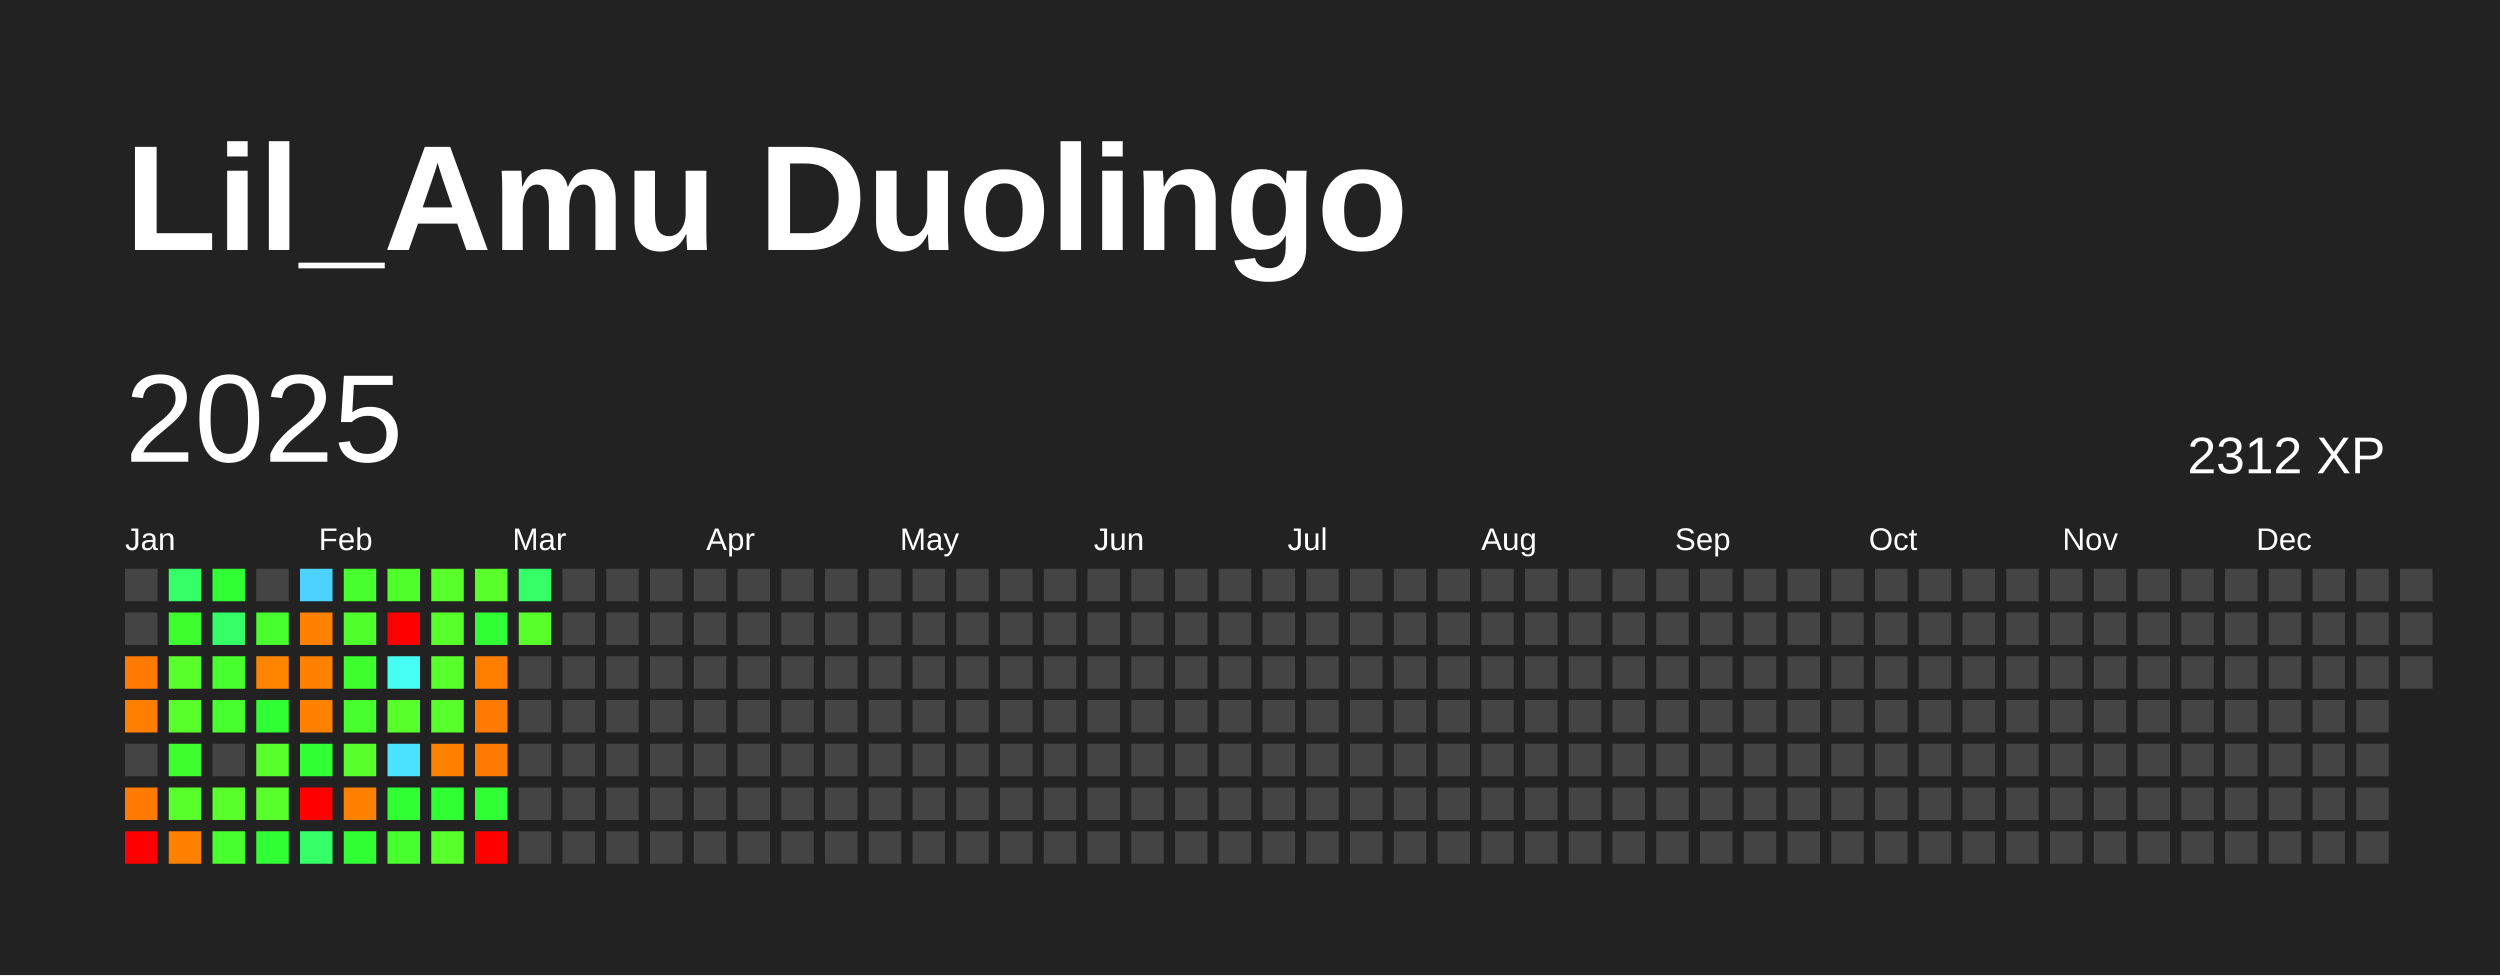
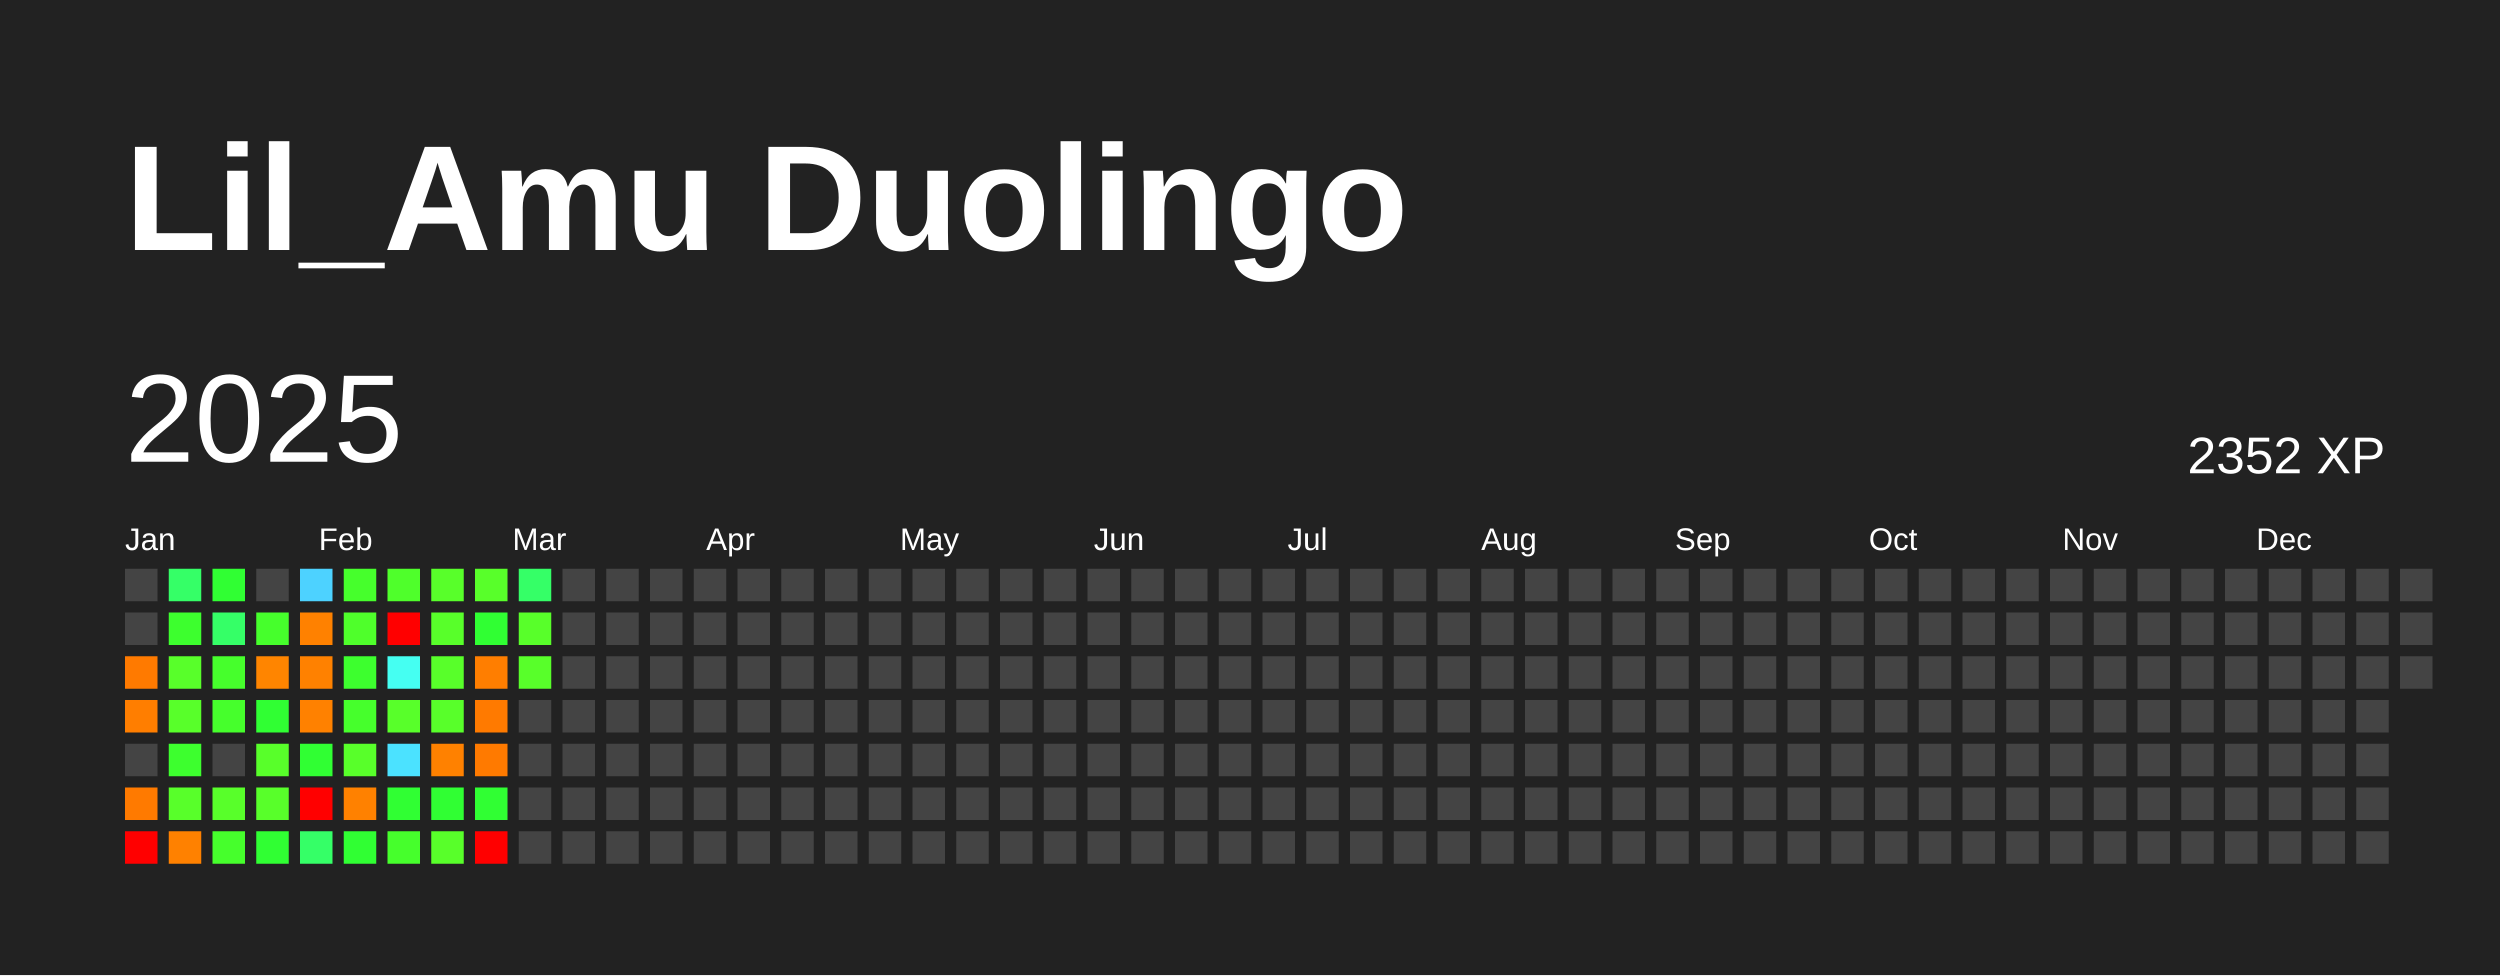
<svg xmlns="http://www.w3.org/2000/svg" baseProfile="full" height="78mm" version="1.1" viewBox="0,0,200,78" width="200mm">
  <defs />
  <rect fill="#222222" height="78" width="200" x="0" y="0" />
  <text fill="#FFFFFF" style="font-size:12px; font-family:Arial; font-weight:bold;" x="10" y="20">Lil_Amu Duolingo</text>
  <text dominant-baseline="hanging" fill="#FFFFFF" style="font-size:10.0px; font-family:Arial;" x="10" y="30">2025</text>
-   <text dominant-baseline="hanging" fill="#FFFFFF" style="font-size:4.125px; font-family:Arial;" x="175" y="35">2312 XP</text>
+   <text dominant-baseline="hanging" fill="#FFFFFF" style="font-size:4.125px; font-family:Arial;" x="175" y="35">2352 XP</text>
  <text fill="#FFFFFF" style="font-size:2.5px; font-family:Arial" x="10.0" y="44">Jan</text>
  <text fill="#FFFFFF" style="font-size:2.5px; font-family:Arial" x="25.5" y="44">Feb</text>
  <text fill="#FFFFFF" style="font-size:2.5px; font-family:Arial" x="41.0" y="44">Mar</text>
  <text fill="#FFFFFF" style="font-size:2.5px; font-family:Arial" x="56.5" y="44">Apr</text>
  <text fill="#FFFFFF" style="font-size:2.5px; font-family:Arial" x="72.0" y="44">May</text>
  <text fill="#FFFFFF" style="font-size:2.5px; font-family:Arial" x="87.5" y="44">Jun</text>
  <text fill="#FFFFFF" style="font-size:2.5px; font-family:Arial" x="103.0" y="44">Jul</text>
  <text fill="#FFFFFF" style="font-size:2.5px; font-family:Arial" x="118.5" y="44">Aug</text>
  <text fill="#FFFFFF" style="font-size:2.5px; font-family:Arial" x="134.0" y="44">Sep</text>
  <text fill="#FFFFFF" style="font-size:2.5px; font-family:Arial" x="149.5" y="44">Oct</text>
  <text fill="#FFFFFF" style="font-size:2.5px; font-family:Arial" x="165.0" y="44">Nov</text>
  <text fill="#FFFFFF" style="font-size:2.5px; font-family:Arial" x="180.5" y="44">Dec</text>
  <rect fill="#444444" height="2.6" width="2.6" x="10.0" y="45.5" />
  <rect fill="#444444" height="2.6" width="2.6" x="10.0" y="49.0" />
  <rect fill="#ff7a00" height="2.6" width="2.6" x="10.0" y="52.5" />
  <rect fill="#ff7e00" height="2.6" width="2.6" x="10.0" y="56.0" />
  <rect fill="#444444" height="2.6" width="2.6" x="10.0" y="59.5" />
  <rect fill="#ff7a00" height="2.6" width="2.6" x="10.0" y="63.0" />
  <rect fill="red" height="2.6" width="2.6" x="10.0" y="66.5" />
  <rect fill="#35ff67" height="2.6" width="2.6" x="13.5" y="45.5" />
  <rect fill="#3dff2e" height="2.6" width="2.6" x="13.5" y="49.0" />
  <rect fill="#58ff2a" height="2.6" width="2.6" x="13.5" y="52.5" />
  <rect fill="#58ff2a" height="2.6" width="2.6" x="13.5" y="56.0" />
  <rect fill="#3dff2e" height="2.6" width="2.6" x="13.5" y="59.5" />
  <rect fill="#58ff2a" height="2.6" width="2.6" x="13.5" y="63.0" />
  <rect fill="#ff8100" height="2.6" width="2.6" x="13.5" y="66.5" />
  <rect fill="#30ff33" height="2.6" width="2.6" x="17.0" y="45.5" />
  <rect fill="#35ff67" height="2.6" width="2.6" x="17.0" y="49.0" />
  <rect fill="#46ff2c" height="2.6" width="2.6" x="17.0" y="52.5" />
  <rect fill="#46ff2c" height="2.6" width="2.6" x="17.0" y="56.0" />
  <rect fill="#444444" height="2.6" width="2.6" x="17.0" y="59.5" />
  <rect fill="#58ff2a" height="2.6" width="2.6" x="17.0" y="63.0" />
  <rect fill="#46ff2c" height="2.6" width="2.6" x="17.0" y="66.5" />
  <rect fill="#444444" height="2.6" width="2.6" x="20.5" y="45.5" />
  <rect fill="#46ff2c" height="2.6" width="2.6" x="20.5" y="49.0" />
  <rect fill="#ff8500" height="2.6" width="2.6" x="20.5" y="52.5" />
  <rect fill="#30ff33" height="2.6" width="2.6" x="20.5" y="56.0" />
  <rect fill="#58ff2a" height="2.6" width="2.6" x="20.5" y="59.5" />
  <rect fill="#58ff2a" height="2.6" width="2.6" x="20.5" y="63.0" />
  <rect fill="#30ff33" height="2.6" width="2.6" x="20.5" y="66.5" />
  <rect fill="#4dd2ff" height="2.6" width="2.6" x="24.0" y="45.5" />
  <rect fill="#ff8100" height="2.6" width="2.6" x="24.0" y="49.0" />
  <rect fill="#ff8100" height="2.6" width="2.6" x="24.0" y="52.5" />
  <rect fill="#ff8100" height="2.6" width="2.6" x="24.0" y="56.0" />
  <rect fill="#30ff33" height="2.6" width="2.6" x="24.0" y="59.5" />
  <rect fill="red" height="2.6" width="2.6" x="24.0" y="63.0" />
  <rect fill="#35ff67" height="2.6" width="2.6" x="24.0" y="66.5" />
  <rect fill="#46ff2c" height="2.6" width="2.6" x="27.5" y="45.5" />
  <rect fill="#4fff2b" height="2.6" width="2.6" x="27.5" y="49.0" />
  <rect fill="#3dff2e" height="2.6" width="2.6" x="27.5" y="52.5" />
  <rect fill="#46ff2c" height="2.6" width="2.6" x="27.5" y="56.0" />
  <rect fill="#58ff2a" height="2.6" width="2.6" x="27.5" y="59.5" />
  <rect fill="#ff8100" height="2.6" width="2.6" x="27.5" y="63.0" />
  <rect fill="#30ff33" height="2.6" width="2.6" x="27.5" y="66.5" />
  <rect fill="#4fff2b" height="2.6" width="2.6" x="31.0" y="45.5" />
  <rect fill="red" height="2.6" width="2.6" x="31.0" y="49.0" />
  <rect fill="#45fff2" height="2.6" width="2.6" x="31.0" y="52.5" />
  <rect fill="#58ff2a" height="2.6" width="2.6" x="31.0" y="56.0" />
  <rect fill="#4be2ff" height="2.6" width="2.6" x="31.0" y="59.5" />
  <rect fill="#30ff33" height="2.6" width="2.6" x="31.0" y="63.0" />
  <rect fill="#46ff2c" height="2.6" width="2.6" x="31.0" y="66.5" />
  <rect fill="#58ff2a" height="2.6" width="2.6" x="34.5" y="45.5" />
  <rect fill="#58ff2a" height="2.6" width="2.6" x="34.5" y="49.0" />
  <rect fill="#58ff2a" height="2.6" width="2.6" x="34.5" y="52.5" />
  <rect fill="#58ff2a" height="2.6" width="2.6" x="34.5" y="56.0" />
  <rect fill="#ff8100" height="2.6" width="2.6" x="34.5" y="59.5" />
  <rect fill="#30ff33" height="2.6" width="2.6" x="34.5" y="63.0" />
  <rect fill="#58ff2a" height="2.6" width="2.6" x="34.5" y="66.5" />
  <rect fill="#58ff2a" height="2.6" width="2.6" x="38.0" y="45.5" />
  <rect fill="#30ff33" height="2.6" width="2.6" x="38.0" y="49.0" />
  <rect fill="#ff7e00" height="2.6" width="2.6" x="38.0" y="52.5" />
  <rect fill="#ff7a00" height="2.6" width="2.6" x="38.0" y="56.0" />
  <rect fill="#ff7a00" height="2.6" width="2.6" x="38.0" y="59.5" />
  <rect fill="#30ff33" height="2.6" width="2.6" x="38.0" y="63.0" />
  <rect fill="red" height="2.6" width="2.6" x="38.0" y="66.5" />
  <rect fill="#35ff67" height="2.6" width="2.6" x="41.5" y="45.5" />
  <rect fill="#58ff2a" height="2.6" width="2.6" x="41.5" y="49.0" />
-   <rect fill="#444444" height="2.6" width="2.6" x="41.5" y="52.5" />
+   <rect fill="#58ff2a" height="2.6" width="2.6" x="41.5" y="52.5" />
  <rect fill="#444444" height="2.6" width="2.6" x="41.5" y="56.0" />
  <rect fill="#444444" height="2.6" width="2.6" x="41.5" y="59.5" />
  <rect fill="#444444" height="2.6" width="2.6" x="41.5" y="63.0" />
  <rect fill="#444444" height="2.6" width="2.6" x="41.5" y="66.5" />
  <rect fill="#444444" height="2.6" width="2.6" x="45.0" y="45.5" />
  <rect fill="#444444" height="2.6" width="2.6" x="45.0" y="49.0" />
  <rect fill="#444444" height="2.6" width="2.6" x="45.0" y="52.5" />
  <rect fill="#444444" height="2.6" width="2.6" x="45.0" y="56.0" />
  <rect fill="#444444" height="2.6" width="2.6" x="45.0" y="59.5" />
  <rect fill="#444444" height="2.6" width="2.6" x="45.0" y="63.0" />
  <rect fill="#444444" height="2.6" width="2.6" x="45.0" y="66.5" />
  <rect fill="#444444" height="2.6" width="2.6" x="48.5" y="45.5" />
  <rect fill="#444444" height="2.6" width="2.6" x="48.5" y="49.0" />
  <rect fill="#444444" height="2.6" width="2.6" x="48.5" y="52.5" />
  <rect fill="#444444" height="2.6" width="2.6" x="48.5" y="56.0" />
  <rect fill="#444444" height="2.6" width="2.6" x="48.5" y="59.5" />
  <rect fill="#444444" height="2.6" width="2.6" x="48.5" y="63.0" />
  <rect fill="#444444" height="2.6" width="2.6" x="48.5" y="66.5" />
  <rect fill="#444444" height="2.6" width="2.6" x="52.0" y="45.5" />
  <rect fill="#444444" height="2.6" width="2.6" x="52.0" y="49.0" />
  <rect fill="#444444" height="2.6" width="2.6" x="52.0" y="52.5" />
  <rect fill="#444444" height="2.6" width="2.6" x="52.0" y="56.0" />
  <rect fill="#444444" height="2.6" width="2.6" x="52.0" y="59.5" />
  <rect fill="#444444" height="2.6" width="2.6" x="52.0" y="63.0" />
  <rect fill="#444444" height="2.6" width="2.6" x="52.0" y="66.5" />
  <rect fill="#444444" height="2.6" width="2.6" x="55.5" y="45.5" />
  <rect fill="#444444" height="2.6" width="2.6" x="55.5" y="49.0" />
  <rect fill="#444444" height="2.6" width="2.6" x="55.5" y="52.5" />
  <rect fill="#444444" height="2.6" width="2.6" x="55.5" y="56.0" />
  <rect fill="#444444" height="2.6" width="2.6" x="55.5" y="59.5" />
  <rect fill="#444444" height="2.6" width="2.6" x="55.5" y="63.0" />
  <rect fill="#444444" height="2.6" width="2.6" x="55.5" y="66.5" />
  <rect fill="#444444" height="2.6" width="2.6" x="59.0" y="45.5" />
  <rect fill="#444444" height="2.6" width="2.6" x="59.0" y="49.0" />
  <rect fill="#444444" height="2.6" width="2.6" x="59.0" y="52.5" />
  <rect fill="#444444" height="2.6" width="2.6" x="59.0" y="56.0" />
  <rect fill="#444444" height="2.6" width="2.6" x="59.0" y="59.5" />
  <rect fill="#444444" height="2.6" width="2.6" x="59.0" y="63.0" />
  <rect fill="#444444" height="2.6" width="2.6" x="59.0" y="66.5" />
  <rect fill="#444444" height="2.6" width="2.6" x="62.5" y="45.5" />
  <rect fill="#444444" height="2.6" width="2.6" x="62.5" y="49.0" />
  <rect fill="#444444" height="2.6" width="2.6" x="62.5" y="52.5" />
  <rect fill="#444444" height="2.6" width="2.6" x="62.5" y="56.0" />
  <rect fill="#444444" height="2.6" width="2.6" x="62.5" y="59.5" />
  <rect fill="#444444" height="2.6" width="2.6" x="62.5" y="63.0" />
  <rect fill="#444444" height="2.6" width="2.6" x="62.5" y="66.5" />
  <rect fill="#444444" height="2.6" width="2.6" x="66.0" y="45.5" />
  <rect fill="#444444" height="2.6" width="2.6" x="66.0" y="49.0" />
  <rect fill="#444444" height="2.6" width="2.6" x="66.0" y="52.5" />
  <rect fill="#444444" height="2.6" width="2.6" x="66.0" y="56.0" />
  <rect fill="#444444" height="2.6" width="2.6" x="66.0" y="59.5" />
  <rect fill="#444444" height="2.6" width="2.6" x="66.0" y="63.0" />
  <rect fill="#444444" height="2.6" width="2.6" x="66.0" y="66.5" />
  <rect fill="#444444" height="2.6" width="2.6" x="69.5" y="45.5" />
  <rect fill="#444444" height="2.6" width="2.6" x="69.5" y="49.0" />
  <rect fill="#444444" height="2.6" width="2.6" x="69.5" y="52.5" />
  <rect fill="#444444" height="2.6" width="2.6" x="69.5" y="56.0" />
  <rect fill="#444444" height="2.6" width="2.6" x="69.5" y="59.5" />
  <rect fill="#444444" height="2.6" width="2.6" x="69.5" y="63.0" />
  <rect fill="#444444" height="2.6" width="2.6" x="69.5" y="66.5" />
  <rect fill="#444444" height="2.6" width="2.6" x="73.0" y="45.5" />
  <rect fill="#444444" height="2.6" width="2.6" x="73.0" y="49.0" />
  <rect fill="#444444" height="2.6" width="2.6" x="73.0" y="52.5" />
  <rect fill="#444444" height="2.6" width="2.6" x="73.0" y="56.0" />
  <rect fill="#444444" height="2.6" width="2.6" x="73.0" y="59.5" />
  <rect fill="#444444" height="2.6" width="2.6" x="73.0" y="63.0" />
  <rect fill="#444444" height="2.6" width="2.6" x="73.0" y="66.5" />
  <rect fill="#444444" height="2.6" width="2.6" x="76.5" y="45.5" />
  <rect fill="#444444" height="2.6" width="2.6" x="76.5" y="49.0" />
  <rect fill="#444444" height="2.6" width="2.6" x="76.5" y="52.5" />
  <rect fill="#444444" height="2.6" width="2.6" x="76.5" y="56.0" />
  <rect fill="#444444" height="2.6" width="2.6" x="76.5" y="59.5" />
  <rect fill="#444444" height="2.6" width="2.6" x="76.5" y="63.0" />
  <rect fill="#444444" height="2.6" width="2.6" x="76.5" y="66.5" />
  <rect fill="#444444" height="2.6" width="2.6" x="80.0" y="45.5" />
  <rect fill="#444444" height="2.6" width="2.6" x="80.0" y="49.0" />
  <rect fill="#444444" height="2.6" width="2.6" x="80.0" y="52.5" />
  <rect fill="#444444" height="2.6" width="2.6" x="80.0" y="56.0" />
  <rect fill="#444444" height="2.6" width="2.6" x="80.0" y="59.5" />
  <rect fill="#444444" height="2.6" width="2.6" x="80.0" y="63.0" />
  <rect fill="#444444" height="2.6" width="2.6" x="80.0" y="66.5" />
  <rect fill="#444444" height="2.6" width="2.6" x="83.5" y="45.5" />
  <rect fill="#444444" height="2.6" width="2.6" x="83.5" y="49.0" />
  <rect fill="#444444" height="2.6" width="2.6" x="83.5" y="52.5" />
  <rect fill="#444444" height="2.6" width="2.6" x="83.5" y="56.0" />
  <rect fill="#444444" height="2.6" width="2.6" x="83.5" y="59.5" />
  <rect fill="#444444" height="2.6" width="2.6" x="83.5" y="63.0" />
  <rect fill="#444444" height="2.6" width="2.6" x="83.5" y="66.5" />
  <rect fill="#444444" height="2.6" width="2.6" x="87.0" y="45.5" />
  <rect fill="#444444" height="2.6" width="2.6" x="87.0" y="49.0" />
  <rect fill="#444444" height="2.6" width="2.6" x="87.0" y="52.5" />
  <rect fill="#444444" height="2.6" width="2.6" x="87.0" y="56.0" />
  <rect fill="#444444" height="2.6" width="2.6" x="87.0" y="59.5" />
  <rect fill="#444444" height="2.6" width="2.6" x="87.0" y="63.0" />
  <rect fill="#444444" height="2.6" width="2.6" x="87.0" y="66.5" />
  <rect fill="#444444" height="2.6" width="2.6" x="90.5" y="45.5" />
  <rect fill="#444444" height="2.6" width="2.6" x="90.5" y="49.0" />
  <rect fill="#444444" height="2.6" width="2.6" x="90.5" y="52.5" />
  <rect fill="#444444" height="2.6" width="2.6" x="90.5" y="56.0" />
  <rect fill="#444444" height="2.6" width="2.6" x="90.5" y="59.5" />
  <rect fill="#444444" height="2.6" width="2.6" x="90.5" y="63.0" />
  <rect fill="#444444" height="2.6" width="2.6" x="90.5" y="66.5" />
  <rect fill="#444444" height="2.6" width="2.6" x="94.0" y="45.5" />
  <rect fill="#444444" height="2.6" width="2.6" x="94.0" y="49.0" />
  <rect fill="#444444" height="2.6" width="2.6" x="94.0" y="52.5" />
  <rect fill="#444444" height="2.6" width="2.6" x="94.0" y="56.0" />
  <rect fill="#444444" height="2.6" width="2.6" x="94.0" y="59.5" />
  <rect fill="#444444" height="2.6" width="2.6" x="94.0" y="63.0" />
  <rect fill="#444444" height="2.6" width="2.6" x="94.0" y="66.5" />
  <rect fill="#444444" height="2.6" width="2.6" x="97.5" y="45.5" />
  <rect fill="#444444" height="2.6" width="2.6" x="97.5" y="49.0" />
  <rect fill="#444444" height="2.6" width="2.6" x="97.5" y="52.5" />
  <rect fill="#444444" height="2.6" width="2.6" x="97.5" y="56.0" />
  <rect fill="#444444" height="2.6" width="2.6" x="97.5" y="59.5" />
  <rect fill="#444444" height="2.6" width="2.6" x="97.5" y="63.0" />
  <rect fill="#444444" height="2.6" width="2.6" x="97.5" y="66.5" />
  <rect fill="#444444" height="2.6" width="2.6" x="101.0" y="45.5" />
  <rect fill="#444444" height="2.6" width="2.6" x="101.0" y="49.0" />
  <rect fill="#444444" height="2.6" width="2.6" x="101.0" y="52.5" />
  <rect fill="#444444" height="2.6" width="2.6" x="101.0" y="56.0" />
  <rect fill="#444444" height="2.6" width="2.6" x="101.0" y="59.5" />
  <rect fill="#444444" height="2.6" width="2.6" x="101.0" y="63.0" />
  <rect fill="#444444" height="2.6" width="2.6" x="101.0" y="66.5" />
  <rect fill="#444444" height="2.6" width="2.6" x="104.5" y="45.5" />
  <rect fill="#444444" height="2.6" width="2.6" x="104.5" y="49.0" />
  <rect fill="#444444" height="2.6" width="2.6" x="104.5" y="52.5" />
  <rect fill="#444444" height="2.6" width="2.6" x="104.5" y="56.0" />
  <rect fill="#444444" height="2.6" width="2.6" x="104.5" y="59.5" />
  <rect fill="#444444" height="2.6" width="2.6" x="104.5" y="63.0" />
  <rect fill="#444444" height="2.6" width="2.6" x="104.5" y="66.5" />
  <rect fill="#444444" height="2.6" width="2.6" x="108.0" y="45.5" />
  <rect fill="#444444" height="2.6" width="2.6" x="108.0" y="49.0" />
  <rect fill="#444444" height="2.6" width="2.6" x="108.0" y="52.5" />
  <rect fill="#444444" height="2.6" width="2.6" x="108.0" y="56.0" />
  <rect fill="#444444" height="2.6" width="2.6" x="108.0" y="59.5" />
  <rect fill="#444444" height="2.6" width="2.6" x="108.0" y="63.0" />
  <rect fill="#444444" height="2.6" width="2.6" x="108.0" y="66.5" />
  <rect fill="#444444" height="2.6" width="2.6" x="111.5" y="45.5" />
  <rect fill="#444444" height="2.6" width="2.6" x="111.5" y="49.0" />
  <rect fill="#444444" height="2.6" width="2.6" x="111.5" y="52.5" />
  <rect fill="#444444" height="2.6" width="2.6" x="111.5" y="56.0" />
  <rect fill="#444444" height="2.6" width="2.6" x="111.5" y="59.5" />
  <rect fill="#444444" height="2.6" width="2.6" x="111.5" y="63.0" />
  <rect fill="#444444" height="2.6" width="2.6" x="111.5" y="66.5" />
  <rect fill="#444444" height="2.6" width="2.6" x="115.0" y="45.5" />
  <rect fill="#444444" height="2.6" width="2.6" x="115.0" y="49.0" />
  <rect fill="#444444" height="2.6" width="2.6" x="115.0" y="52.5" />
  <rect fill="#444444" height="2.6" width="2.6" x="115.0" y="56.0" />
  <rect fill="#444444" height="2.6" width="2.6" x="115.0" y="59.5" />
  <rect fill="#444444" height="2.6" width="2.6" x="115.0" y="63.0" />
  <rect fill="#444444" height="2.6" width="2.6" x="115.0" y="66.5" />
  <rect fill="#444444" height="2.6" width="2.6" x="118.5" y="45.5" />
  <rect fill="#444444" height="2.6" width="2.6" x="118.5" y="49.0" />
  <rect fill="#444444" height="2.6" width="2.6" x="118.5" y="52.5" />
  <rect fill="#444444" height="2.6" width="2.6" x="118.5" y="56.0" />
  <rect fill="#444444" height="2.6" width="2.6" x="118.5" y="59.5" />
  <rect fill="#444444" height="2.6" width="2.6" x="118.5" y="63.0" />
  <rect fill="#444444" height="2.6" width="2.6" x="118.5" y="66.5" />
  <rect fill="#444444" height="2.6" width="2.6" x="122.0" y="45.5" />
  <rect fill="#444444" height="2.6" width="2.6" x="122.0" y="49.0" />
  <rect fill="#444444" height="2.6" width="2.6" x="122.0" y="52.5" />
  <rect fill="#444444" height="2.6" width="2.6" x="122.0" y="56.0" />
  <rect fill="#444444" height="2.6" width="2.6" x="122.0" y="59.5" />
  <rect fill="#444444" height="2.6" width="2.6" x="122.0" y="63.0" />
  <rect fill="#444444" height="2.6" width="2.6" x="122.0" y="66.5" />
  <rect fill="#444444" height="2.6" width="2.6" x="125.5" y="45.5" />
  <rect fill="#444444" height="2.6" width="2.6" x="125.5" y="49.0" />
  <rect fill="#444444" height="2.6" width="2.6" x="125.5" y="52.5" />
  <rect fill="#444444" height="2.6" width="2.6" x="125.5" y="56.0" />
  <rect fill="#444444" height="2.6" width="2.6" x="125.5" y="59.5" />
  <rect fill="#444444" height="2.6" width="2.6" x="125.5" y="63.0" />
  <rect fill="#444444" height="2.6" width="2.6" x="125.5" y="66.5" />
  <rect fill="#444444" height="2.6" width="2.6" x="129.0" y="45.5" />
  <rect fill="#444444" height="2.6" width="2.6" x="129.0" y="49.0" />
  <rect fill="#444444" height="2.6" width="2.6" x="129.0" y="52.5" />
  <rect fill="#444444" height="2.6" width="2.6" x="129.0" y="56.0" />
  <rect fill="#444444" height="2.6" width="2.6" x="129.0" y="59.5" />
  <rect fill="#444444" height="2.6" width="2.6" x="129.0" y="63.0" />
  <rect fill="#444444" height="2.6" width="2.6" x="129.0" y="66.5" />
  <rect fill="#444444" height="2.6" width="2.6" x="132.5" y="45.5" />
  <rect fill="#444444" height="2.6" width="2.6" x="132.5" y="49.0" />
  <rect fill="#444444" height="2.6" width="2.6" x="132.5" y="52.5" />
  <rect fill="#444444" height="2.6" width="2.6" x="132.5" y="56.0" />
  <rect fill="#444444" height="2.6" width="2.6" x="132.5" y="59.5" />
  <rect fill="#444444" height="2.6" width="2.6" x="132.5" y="63.0" />
  <rect fill="#444444" height="2.6" width="2.6" x="132.5" y="66.5" />
  <rect fill="#444444" height="2.6" width="2.6" x="136.0" y="45.5" />
  <rect fill="#444444" height="2.6" width="2.6" x="136.0" y="49.0" />
  <rect fill="#444444" height="2.6" width="2.6" x="136.0" y="52.5" />
  <rect fill="#444444" height="2.6" width="2.6" x="136.0" y="56.0" />
  <rect fill="#444444" height="2.6" width="2.6" x="136.0" y="59.5" />
  <rect fill="#444444" height="2.6" width="2.6" x="136.0" y="63.0" />
  <rect fill="#444444" height="2.6" width="2.6" x="136.0" y="66.5" />
  <rect fill="#444444" height="2.6" width="2.6" x="139.5" y="45.5" />
  <rect fill="#444444" height="2.6" width="2.6" x="139.5" y="49.0" />
  <rect fill="#444444" height="2.6" width="2.6" x="139.5" y="52.5" />
  <rect fill="#444444" height="2.6" width="2.6" x="139.5" y="56.0" />
  <rect fill="#444444" height="2.6" width="2.6" x="139.5" y="59.5" />
  <rect fill="#444444" height="2.6" width="2.6" x="139.5" y="63.0" />
  <rect fill="#444444" height="2.6" width="2.6" x="139.5" y="66.5" />
  <rect fill="#444444" height="2.6" width="2.6" x="143.0" y="45.5" />
  <rect fill="#444444" height="2.6" width="2.6" x="143.0" y="49.0" />
  <rect fill="#444444" height="2.6" width="2.6" x="143.0" y="52.5" />
  <rect fill="#444444" height="2.6" width="2.6" x="143.0" y="56.0" />
  <rect fill="#444444" height="2.6" width="2.6" x="143.0" y="59.5" />
  <rect fill="#444444" height="2.6" width="2.6" x="143.0" y="63.0" />
  <rect fill="#444444" height="2.6" width="2.6" x="143.0" y="66.5" />
  <rect fill="#444444" height="2.6" width="2.6" x="146.5" y="45.5" />
  <rect fill="#444444" height="2.6" width="2.6" x="146.5" y="49.0" />
  <rect fill="#444444" height="2.6" width="2.6" x="146.5" y="52.5" />
  <rect fill="#444444" height="2.6" width="2.6" x="146.5" y="56.0" />
  <rect fill="#444444" height="2.6" width="2.6" x="146.5" y="59.5" />
  <rect fill="#444444" height="2.6" width="2.6" x="146.5" y="63.0" />
  <rect fill="#444444" height="2.6" width="2.6" x="146.5" y="66.5" />
  <rect fill="#444444" height="2.6" width="2.6" x="150.0" y="45.5" />
  <rect fill="#444444" height="2.6" width="2.6" x="150.0" y="49.0" />
  <rect fill="#444444" height="2.6" width="2.6" x="150.0" y="52.5" />
  <rect fill="#444444" height="2.6" width="2.6" x="150.0" y="56.0" />
  <rect fill="#444444" height="2.6" width="2.6" x="150.0" y="59.5" />
  <rect fill="#444444" height="2.6" width="2.6" x="150.0" y="63.0" />
  <rect fill="#444444" height="2.6" width="2.6" x="150.0" y="66.5" />
  <rect fill="#444444" height="2.6" width="2.6" x="153.5" y="45.5" />
  <rect fill="#444444" height="2.6" width="2.6" x="153.5" y="49.0" />
  <rect fill="#444444" height="2.6" width="2.6" x="153.5" y="52.5" />
  <rect fill="#444444" height="2.6" width="2.6" x="153.5" y="56.0" />
  <rect fill="#444444" height="2.6" width="2.6" x="153.5" y="59.5" />
  <rect fill="#444444" height="2.6" width="2.6" x="153.5" y="63.0" />
  <rect fill="#444444" height="2.6" width="2.6" x="153.5" y="66.5" />
  <rect fill="#444444" height="2.6" width="2.6" x="157.0" y="45.5" />
  <rect fill="#444444" height="2.6" width="2.6" x="157.0" y="49.0" />
  <rect fill="#444444" height="2.6" width="2.6" x="157.0" y="52.5" />
  <rect fill="#444444" height="2.6" width="2.6" x="157.0" y="56.0" />
  <rect fill="#444444" height="2.6" width="2.6" x="157.0" y="59.5" />
  <rect fill="#444444" height="2.6" width="2.6" x="157.0" y="63.0" />
  <rect fill="#444444" height="2.6" width="2.6" x="157.0" y="66.5" />
  <rect fill="#444444" height="2.6" width="2.6" x="160.5" y="45.5" />
  <rect fill="#444444" height="2.6" width="2.6" x="160.5" y="49.0" />
  <rect fill="#444444" height="2.6" width="2.6" x="160.5" y="52.5" />
  <rect fill="#444444" height="2.6" width="2.6" x="160.5" y="56.0" />
  <rect fill="#444444" height="2.6" width="2.6" x="160.5" y="59.5" />
  <rect fill="#444444" height="2.6" width="2.6" x="160.5" y="63.0" />
  <rect fill="#444444" height="2.6" width="2.6" x="160.5" y="66.5" />
  <rect fill="#444444" height="2.6" width="2.6" x="164.0" y="45.5" />
  <rect fill="#444444" height="2.6" width="2.6" x="164.0" y="49.0" />
  <rect fill="#444444" height="2.6" width="2.6" x="164.0" y="52.5" />
  <rect fill="#444444" height="2.6" width="2.6" x="164.0" y="56.0" />
  <rect fill="#444444" height="2.6" width="2.6" x="164.0" y="59.5" />
  <rect fill="#444444" height="2.6" width="2.6" x="164.0" y="63.0" />
  <rect fill="#444444" height="2.6" width="2.6" x="164.0" y="66.5" />
  <rect fill="#444444" height="2.6" width="2.6" x="167.5" y="45.5" />
  <rect fill="#444444" height="2.6" width="2.6" x="167.5" y="49.0" />
  <rect fill="#444444" height="2.6" width="2.6" x="167.5" y="52.5" />
  <rect fill="#444444" height="2.6" width="2.6" x="167.5" y="56.0" />
  <rect fill="#444444" height="2.6" width="2.6" x="167.5" y="59.5" />
  <rect fill="#444444" height="2.6" width="2.6" x="167.5" y="63.0" />
  <rect fill="#444444" height="2.6" width="2.6" x="167.5" y="66.5" />
  <rect fill="#444444" height="2.6" width="2.6" x="171.0" y="45.5" />
  <rect fill="#444444" height="2.6" width="2.6" x="171.0" y="49.0" />
  <rect fill="#444444" height="2.6" width="2.6" x="171.0" y="52.5" />
  <rect fill="#444444" height="2.6" width="2.6" x="171.0" y="56.0" />
  <rect fill="#444444" height="2.6" width="2.6" x="171.0" y="59.5" />
  <rect fill="#444444" height="2.6" width="2.6" x="171.0" y="63.0" />
  <rect fill="#444444" height="2.6" width="2.6" x="171.0" y="66.5" />
  <rect fill="#444444" height="2.6" width="2.6" x="174.5" y="45.5" />
  <rect fill="#444444" height="2.6" width="2.6" x="174.5" y="49.0" />
  <rect fill="#444444" height="2.6" width="2.6" x="174.5" y="52.5" />
  <rect fill="#444444" height="2.6" width="2.6" x="174.5" y="56.0" />
  <rect fill="#444444" height="2.6" width="2.6" x="174.5" y="59.5" />
  <rect fill="#444444" height="2.6" width="2.6" x="174.5" y="63.0" />
  <rect fill="#444444" height="2.6" width="2.6" x="174.5" y="66.5" />
  <rect fill="#444444" height="2.6" width="2.6" x="178.0" y="45.5" />
  <rect fill="#444444" height="2.6" width="2.6" x="178.0" y="49.0" />
  <rect fill="#444444" height="2.6" width="2.6" x="178.0" y="52.5" />
  <rect fill="#444444" height="2.6" width="2.6" x="178.0" y="56.0" />
  <rect fill="#444444" height="2.6" width="2.6" x="178.0" y="59.5" />
  <rect fill="#444444" height="2.6" width="2.6" x="178.0" y="63.0" />
  <rect fill="#444444" height="2.6" width="2.6" x="178.0" y="66.5" />
  <rect fill="#444444" height="2.6" width="2.6" x="181.5" y="45.5" />
  <rect fill="#444444" height="2.6" width="2.6" x="181.5" y="49.0" />
  <rect fill="#444444" height="2.6" width="2.6" x="181.5" y="52.5" />
  <rect fill="#444444" height="2.6" width="2.6" x="181.5" y="56.0" />
  <rect fill="#444444" height="2.6" width="2.6" x="181.5" y="59.5" />
  <rect fill="#444444" height="2.6" width="2.6" x="181.5" y="63.0" />
  <rect fill="#444444" height="2.6" width="2.6" x="181.5" y="66.5" />
  <rect fill="#444444" height="2.6" width="2.6" x="185.0" y="45.5" />
  <rect fill="#444444" height="2.6" width="2.6" x="185.0" y="49.0" />
  <rect fill="#444444" height="2.6" width="2.6" x="185.0" y="52.5" />
  <rect fill="#444444" height="2.6" width="2.6" x="185.0" y="56.0" />
  <rect fill="#444444" height="2.6" width="2.6" x="185.0" y="59.5" />
  <rect fill="#444444" height="2.6" width="2.6" x="185.0" y="63.0" />
  <rect fill="#444444" height="2.6" width="2.6" x="185.0" y="66.5" />
  <rect fill="#444444" height="2.6" width="2.6" x="188.5" y="45.5" />
  <rect fill="#444444" height="2.6" width="2.6" x="188.5" y="49.0" />
  <rect fill="#444444" height="2.6" width="2.6" x="188.5" y="52.5" />
  <rect fill="#444444" height="2.6" width="2.6" x="188.5" y="56.0" />
  <rect fill="#444444" height="2.6" width="2.6" x="188.5" y="59.5" />
  <rect fill="#444444" height="2.6" width="2.6" x="188.5" y="63.0" />
  <rect fill="#444444" height="2.6" width="2.6" x="188.5" y="66.5" />
  <rect fill="#444444" height="2.6" width="2.6" x="192.0" y="45.5" />
  <rect fill="#444444" height="2.6" width="2.6" x="192.0" y="49.0" />
  <rect fill="#444444" height="2.6" width="2.6" x="192.0" y="52.5" />
</svg>
